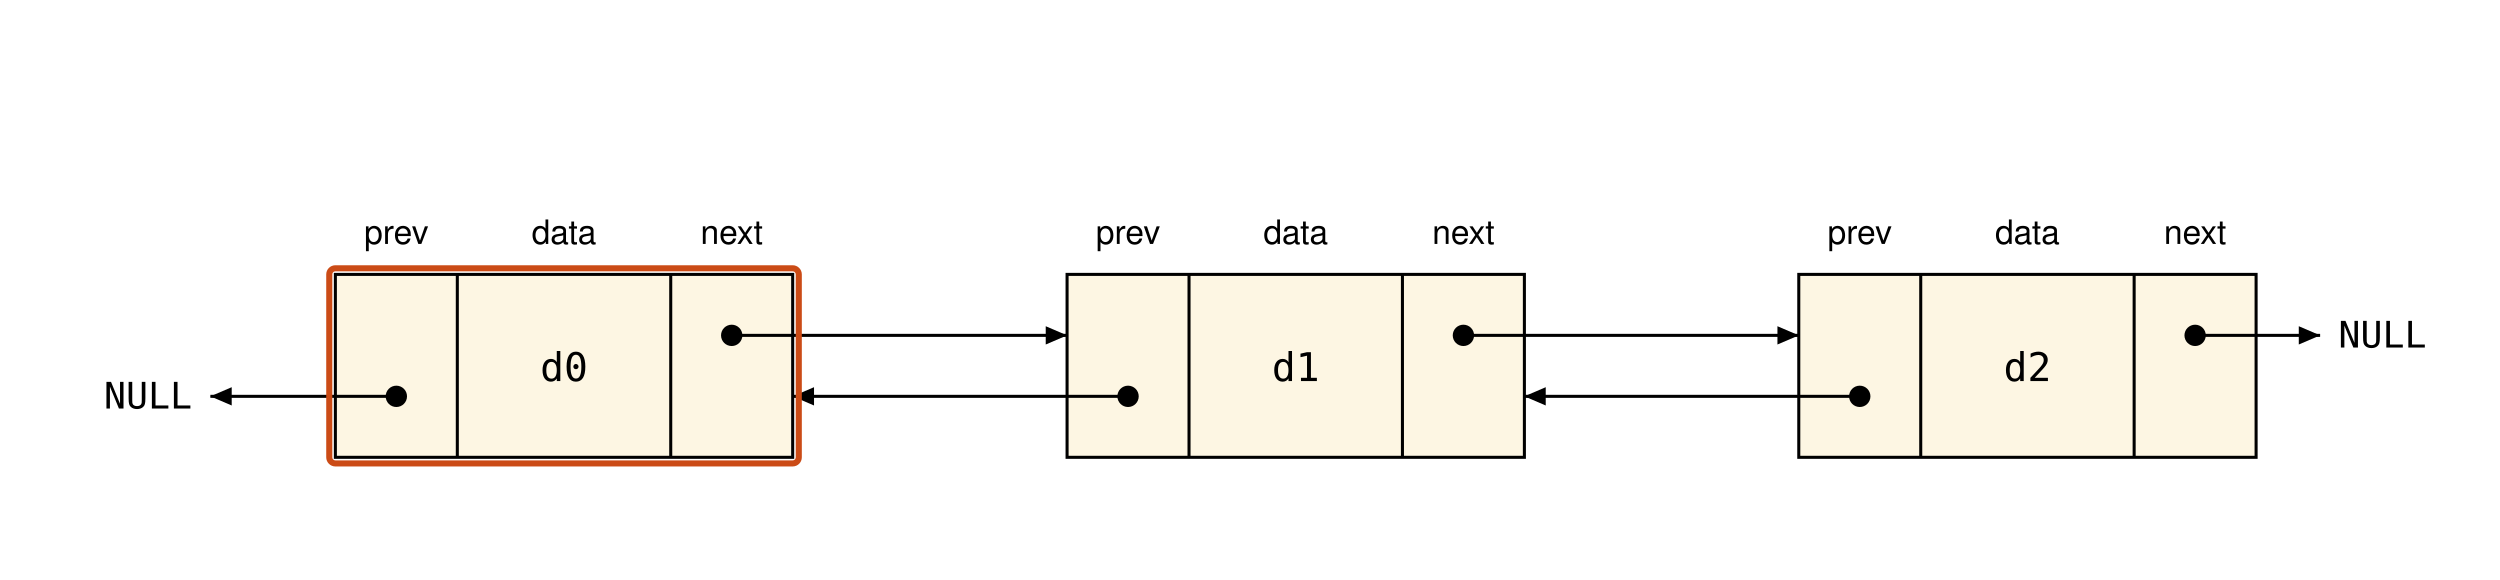
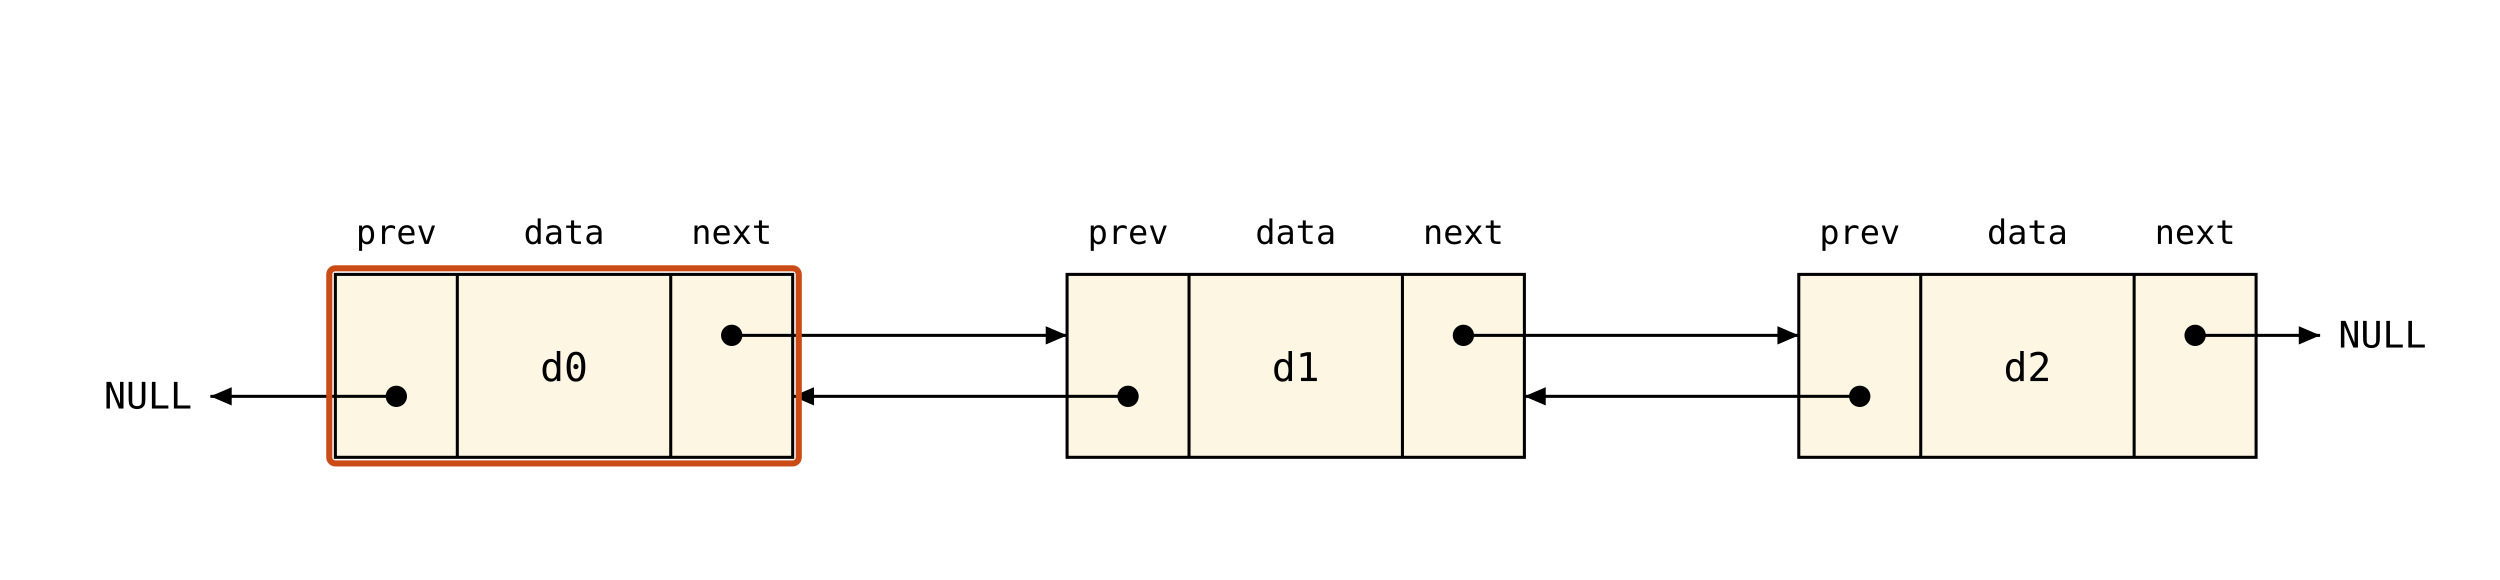
<svg xmlns="http://www.w3.org/2000/svg" version="1.1" width="820px" height="190px" viewBox="0 0 820 190" style="background: transparent; background-color: transparent; color-scheme: light dark;" font-family="Helvetica">
  <style>
    .box  { fill: #fdf6e3; stroke: #000000; stroke-width: 1;
            fill: light-dark(#fdf6e3, #201a0a); stroke: light-dark(#000000, #ffffff); }
    .div  { stroke: #000000; stroke-width: 1;
            stroke: light-dark(#000000, #ffffff); }
    .dot  { fill: #000000; fill: light-dark(#000000, #ffffff); }
    .ah   { fill: #000000; fill: light-dark(#000000, #ffffff); }
    .val  { fill: #000000; font-size: 13px; text-anchor: middle; font-family: monospace;
            fill: light-dark(#000000, #ffffff); }
    .lbl  { fill: #000000; font-size: 11px; text-anchor: middle;
            fill: light-dark(#000000, #ffffff); }
    .nulR { fill: #000000; font-size: 12px; text-anchor: start; font-family: monospace;
            fill: light-dark(#000000, #ffffff); }
    .nulL { fill: #000000; font-size: 12px; text-anchor: end; font-family: monospace;
            fill: light-dark(#000000, #ffffff); }

    /* traversal cursor: walks forward over next, then back over prev */
    .cursor { fill: none; stroke: #cb4b16; stroke-width: 2;
              stroke: light-dark(#cb4b16, #eb7a4a);
              animation: walk 9s ease-in-out infinite; }

    @keyframes walk {
        0% { transform: translateX(0px);   }
       14% { transform: translateX(0px);   }
       21% { transform: translateX(240px); }
       32% { transform: translateX(240px); }
       39% { transform: translateX(480px); }
       53% { transform: translateX(480px); }
       60% { transform: translateX(240px); }
       71% { transform: translateX(240px); }
       78% { transform: translateX(0px);   }
      100% { transform: translateX(0px);   }
    }

    @media (prefers-reduced-motion: reduce) {
      .cursor { animation: none; opacity: 0; }
    }
+     .mono { font-family: monospace; }
  </style>
  <defs>
    <marker id="arrow" markerWidth="8" markerHeight="8" refX="7" refY="3" orient="auto" markerUnits="strokeWidth">
      <path class="ah" d="M0,0 L7,3 L0,6 z" />
    </marker>
  </defs>
-   <text class="lbl" x="130" y="80">prev</text>
-   <text class="lbl" x="185" y="80">data</text>
-   <text class="lbl" x="240" y="80">next</text>
-   <text class="lbl" x="370" y="80">prev</text>
-   <text class="lbl" x="425" y="80">data</text>
-   <text class="lbl" x="480" y="80">next</text>
-   <text class="lbl" x="610" y="80">prev</text>
-   <text class="lbl" x="665" y="80">data</text>
-   <text class="lbl" x="720" y="80">next</text>
+   <text class="lbl mono" x="130" y="80">prev</text>
+   <text class="lbl mono" x="185" y="80">data</text>
+   <text class="lbl mono" x="240" y="80">next</text>
+   <text class="lbl mono" x="370" y="80">prev</text>
+   <text class="lbl mono" x="425" y="80">data</text>
+   <text class="lbl mono" x="480" y="80">next</text>
+   <text class="lbl mono" x="610" y="80">prev</text>
+   <text class="lbl mono" x="665" y="80">data</text>
+   <text class="lbl mono" x="720" y="80">next</text>
  <rect class="box" x="110" y="90" width="150" height="60" />
  <line class="div" x1="150" y1="90" x2="150" y2="150" />
  <line class="div" x1="220" y1="90" x2="220" y2="150" />
  <text class="val" x="185" y="125">d0</text>
  <circle class="dot" cx="130" cy="130" r="3.5" />
  <circle class="dot" cx="240" cy="110" r="3.5" />
  <line class="div" x1="130" y1="130" x2="69" y2="130" marker-end="url(#arrow)" />
  <text class="nulL" x="63" y="134">NULL</text>
  <line class="div" x1="240" y1="110" x2="350" y2="110" marker-end="url(#arrow)" />
  <rect class="box" x="350" y="90" width="150" height="60" />
  <line class="div" x1="390" y1="90" x2="390" y2="150" />
  <line class="div" x1="460" y1="90" x2="460" y2="150" />
  <text class="val" x="425" y="125">d1</text>
  <circle class="dot" cx="370" cy="130" r="3.5" />
  <circle class="dot" cx="480" cy="110" r="3.5" />
  <line class="div" x1="370" y1="130" x2="260" y2="130" marker-end="url(#arrow)" />
  <line class="div" x1="480" y1="110" x2="590" y2="110" marker-end="url(#arrow)" />
  <rect class="box" x="590" y="90" width="150" height="60" />
  <line class="div" x1="630" y1="90" x2="630" y2="150" />
  <line class="div" x1="700" y1="90" x2="700" y2="150" />
  <text class="val" x="665" y="125">d2</text>
  <circle class="dot" cx="610" cy="130" r="3.5" />
  <circle class="dot" cx="720" cy="110" r="3.5" />
  <line class="div" x1="610" y1="130" x2="500" y2="130" marker-end="url(#arrow)" />
  <line class="div" x1="720" y1="110" x2="761" y2="110" marker-end="url(#arrow)" />
  <text class="nulR" x="767" y="114">NULL</text>
  <rect class="cursor" x="108" y="88" width="154" height="64" rx="2" />
</svg>
